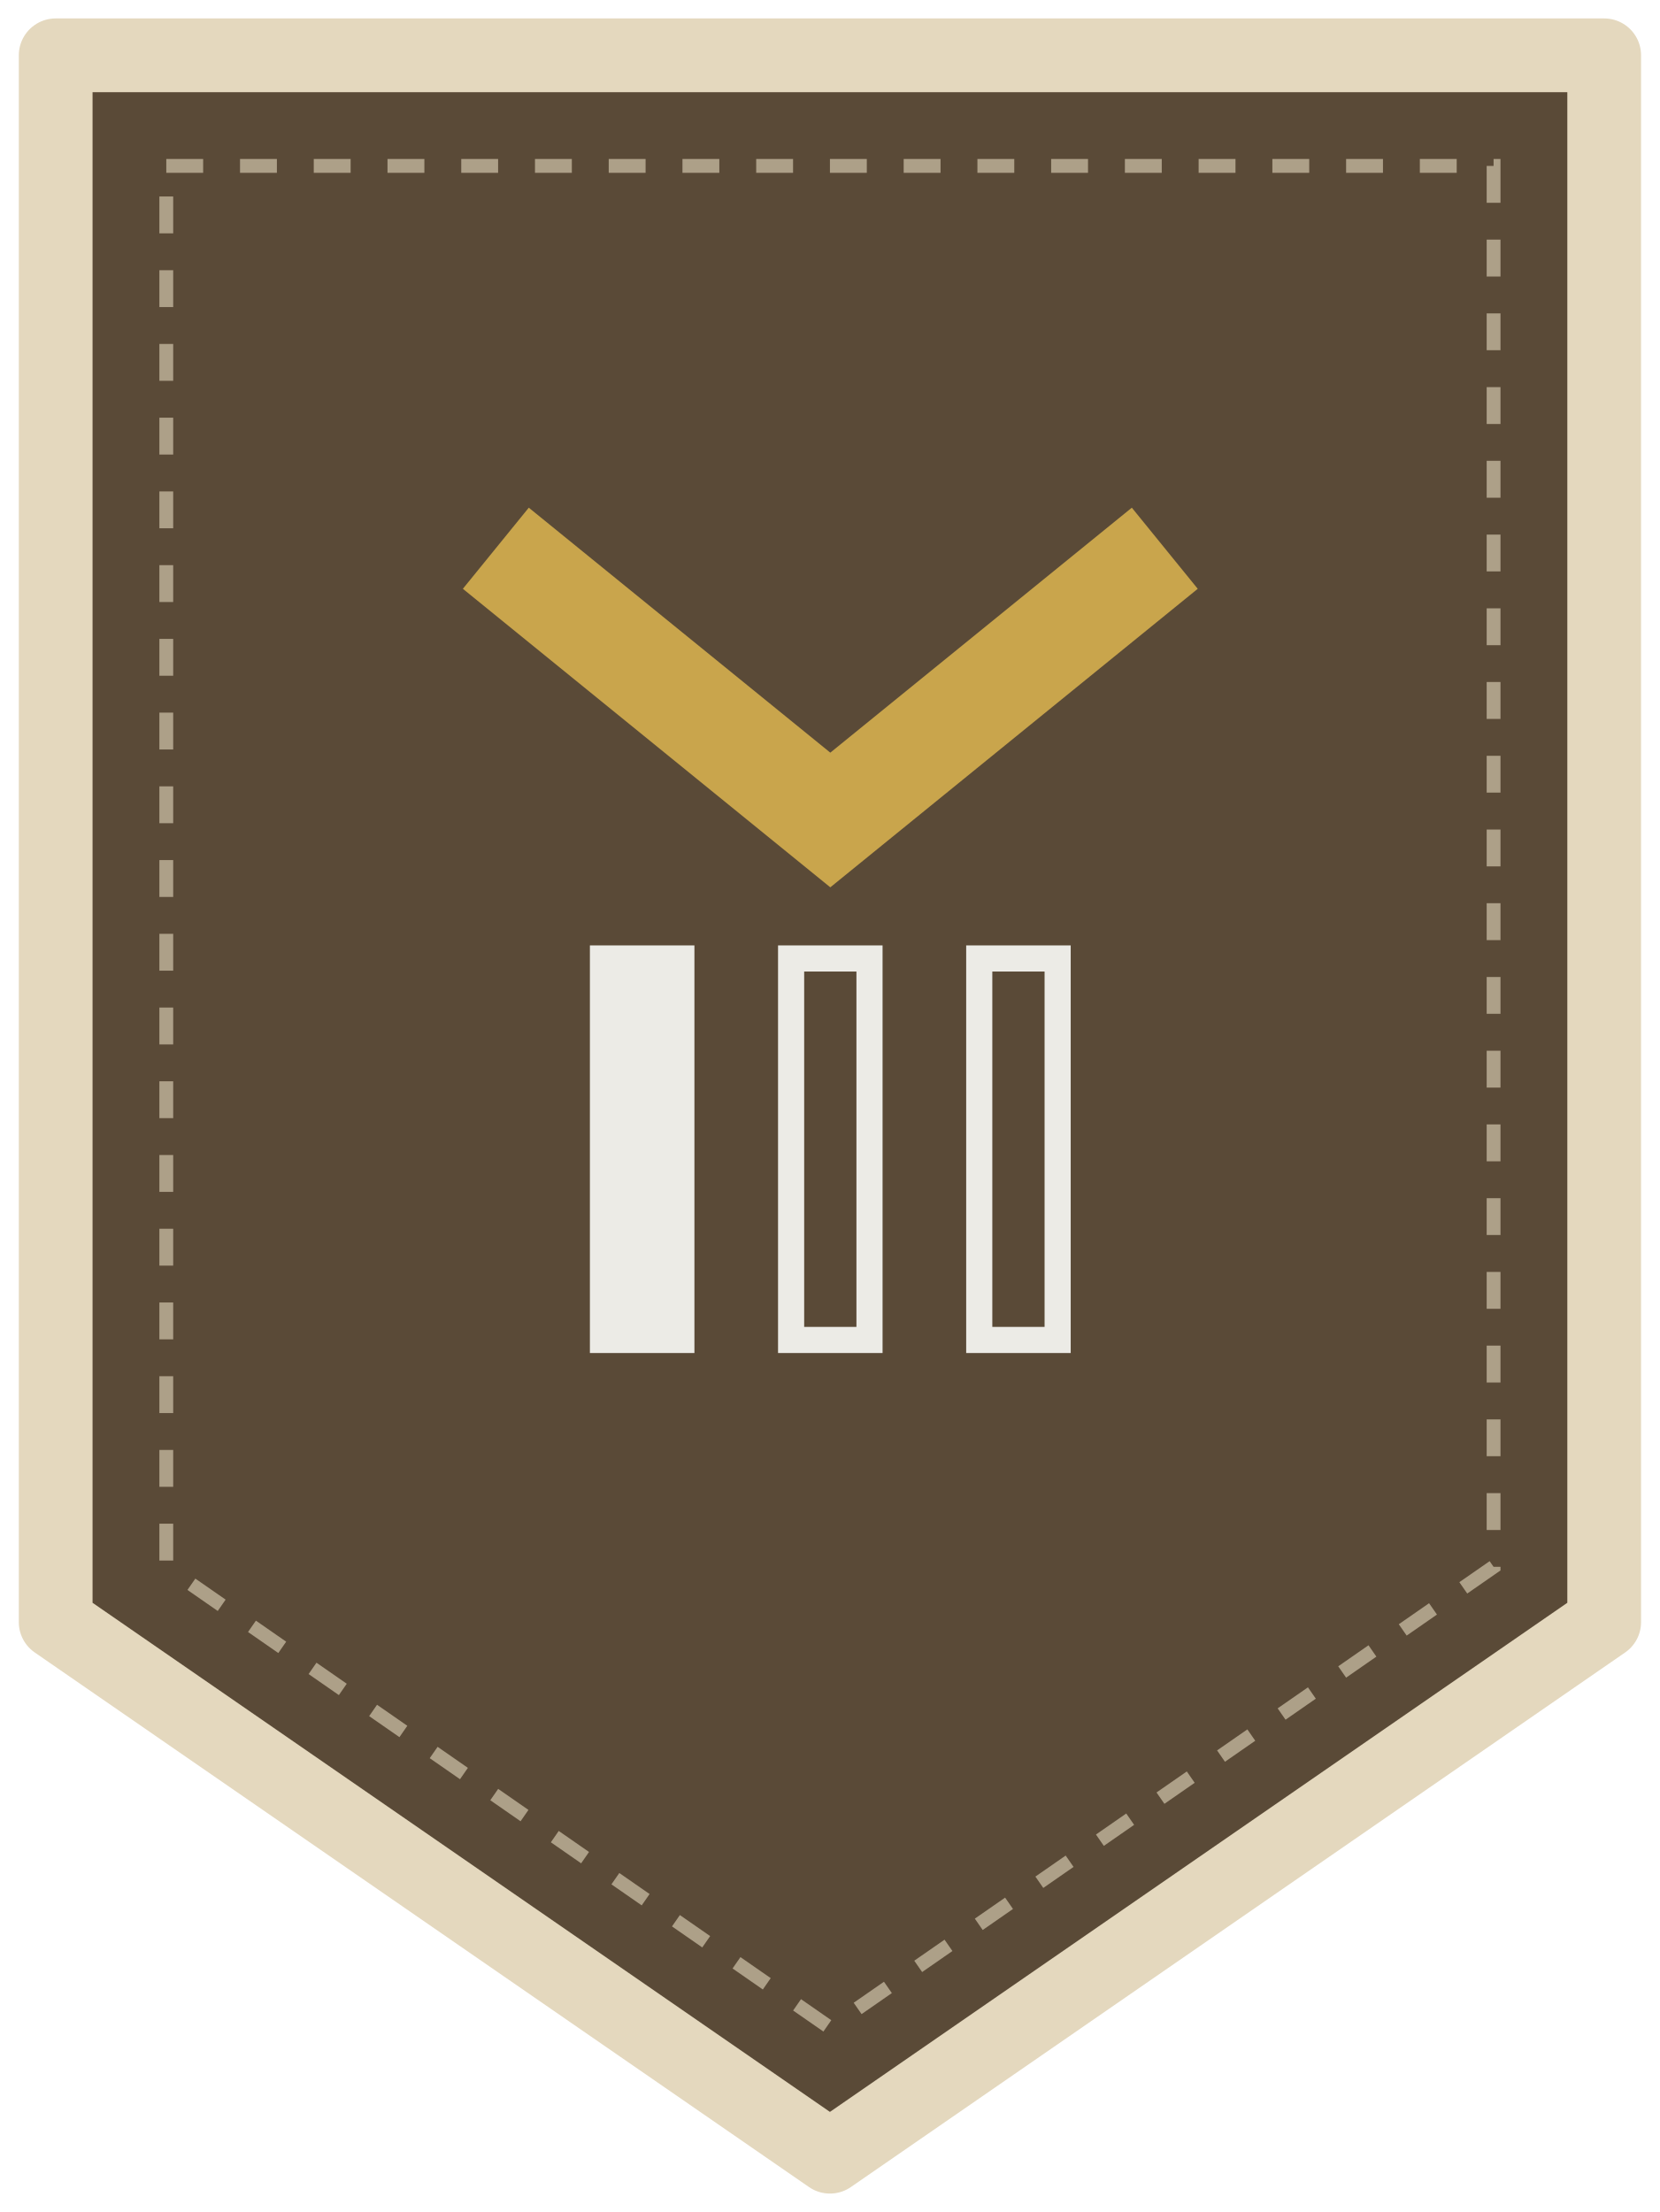
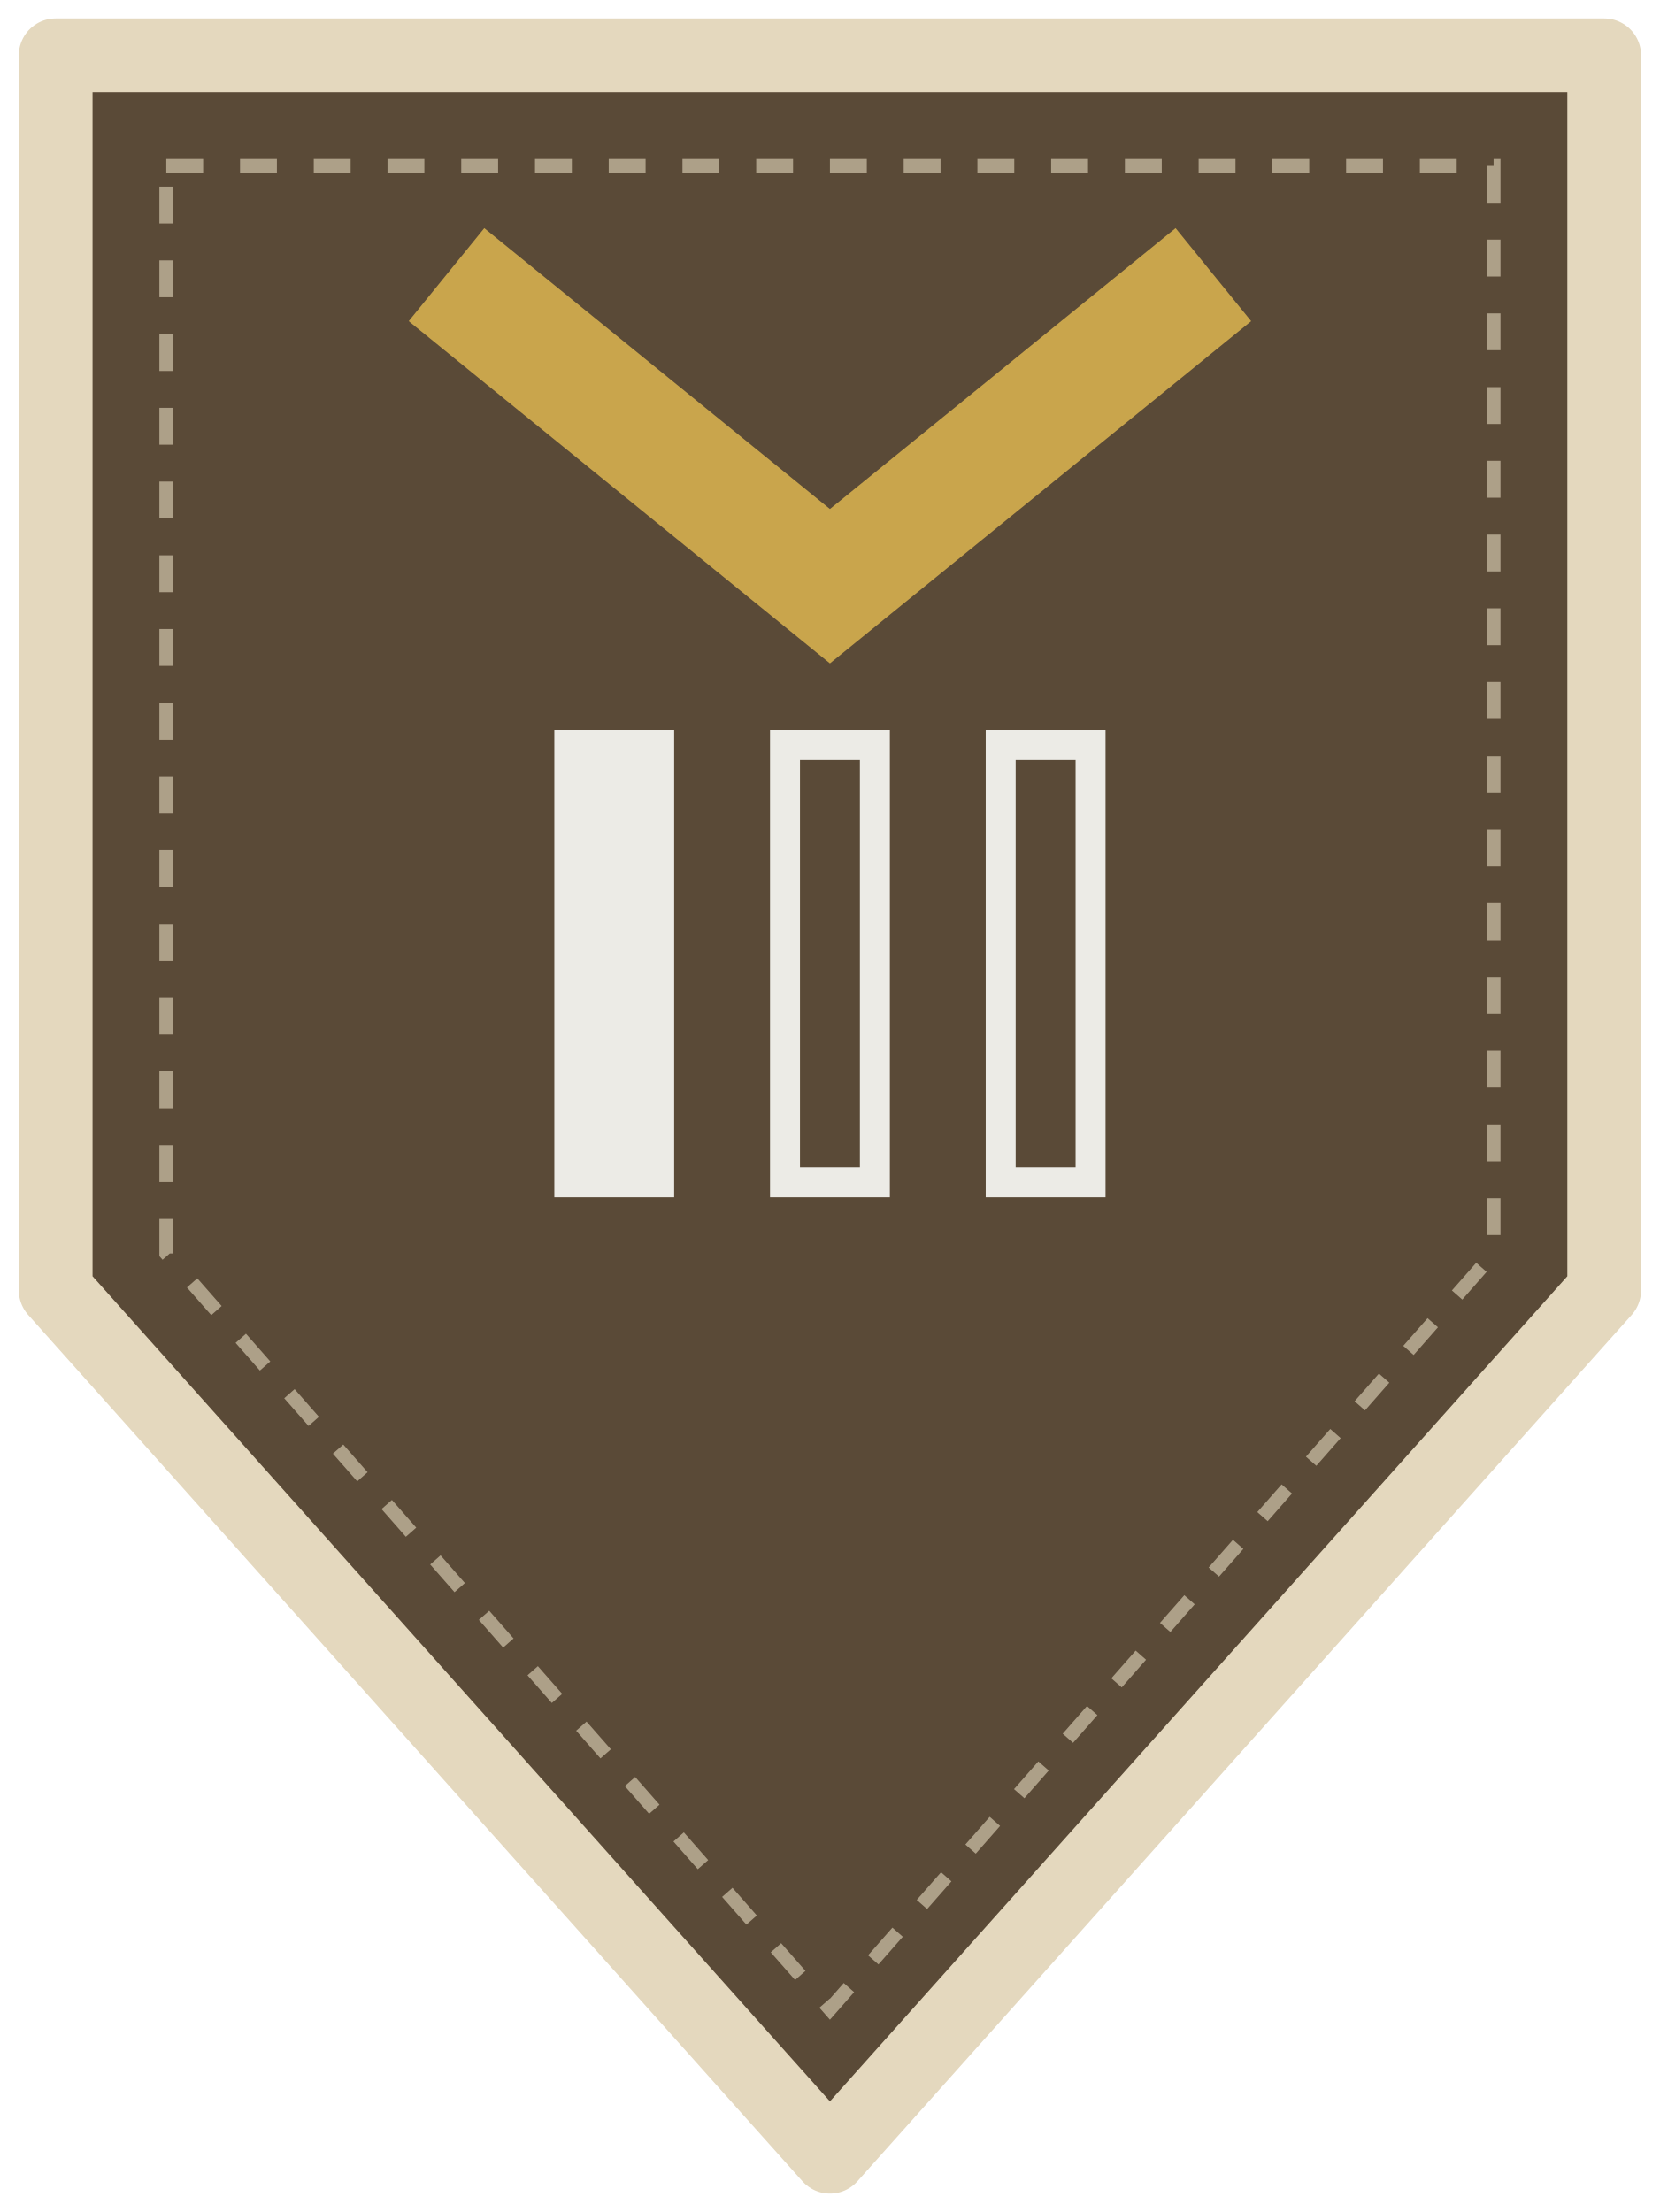
<svg xmlns="http://www.w3.org/2000/svg" viewBox="0 0 180 240" width="55mm" height="73.3mm">
-   <path d="M6 6 H174 V176 L90 234 L6 176 Z" fill="#5A4A37" stroke="#E4D8BE" stroke-width="8" stroke-linejoin="round" />
-   <path d="M18 18 H162 V170 L90 220 L18 170 Z" fill="none" stroke="#E4D8BE" stroke-width="1.5" stroke-dasharray="4 4" opacity="0.6" />
-   <g transform="translate(22 30) scale(0.567)">
+   <path d="M6 6 H174 V140 L90 234 L6 140 Z" fill="#5A4A37" stroke="#E4D8BE" stroke-width="8" stroke-linejoin="round" />
+   <path d="M18 18 H162 V136 L90 218 L18 136 Z" fill="none" stroke="#E4D8BE" stroke-width="1.5" stroke-dasharray="4 4" opacity="0.6" />
+   <g transform="translate(12 -4) scale(0.65)">
    <path d="M56 52 L120 104 L184 52" fill="none" stroke="#C9A54C" stroke-width="20" />
    <rect x="74" y="128" width="20" height="78" fill="#ECEBE6" />
    <rect x="112.5" y="130.5" width="15" height="73" fill="none" stroke="#ECEBE6" stroke-width="5" />
    <rect x="148.5" y="130.5" width="15" height="73" fill="none" stroke="#ECEBE6" stroke-width="5" />
  </g>
</svg>
